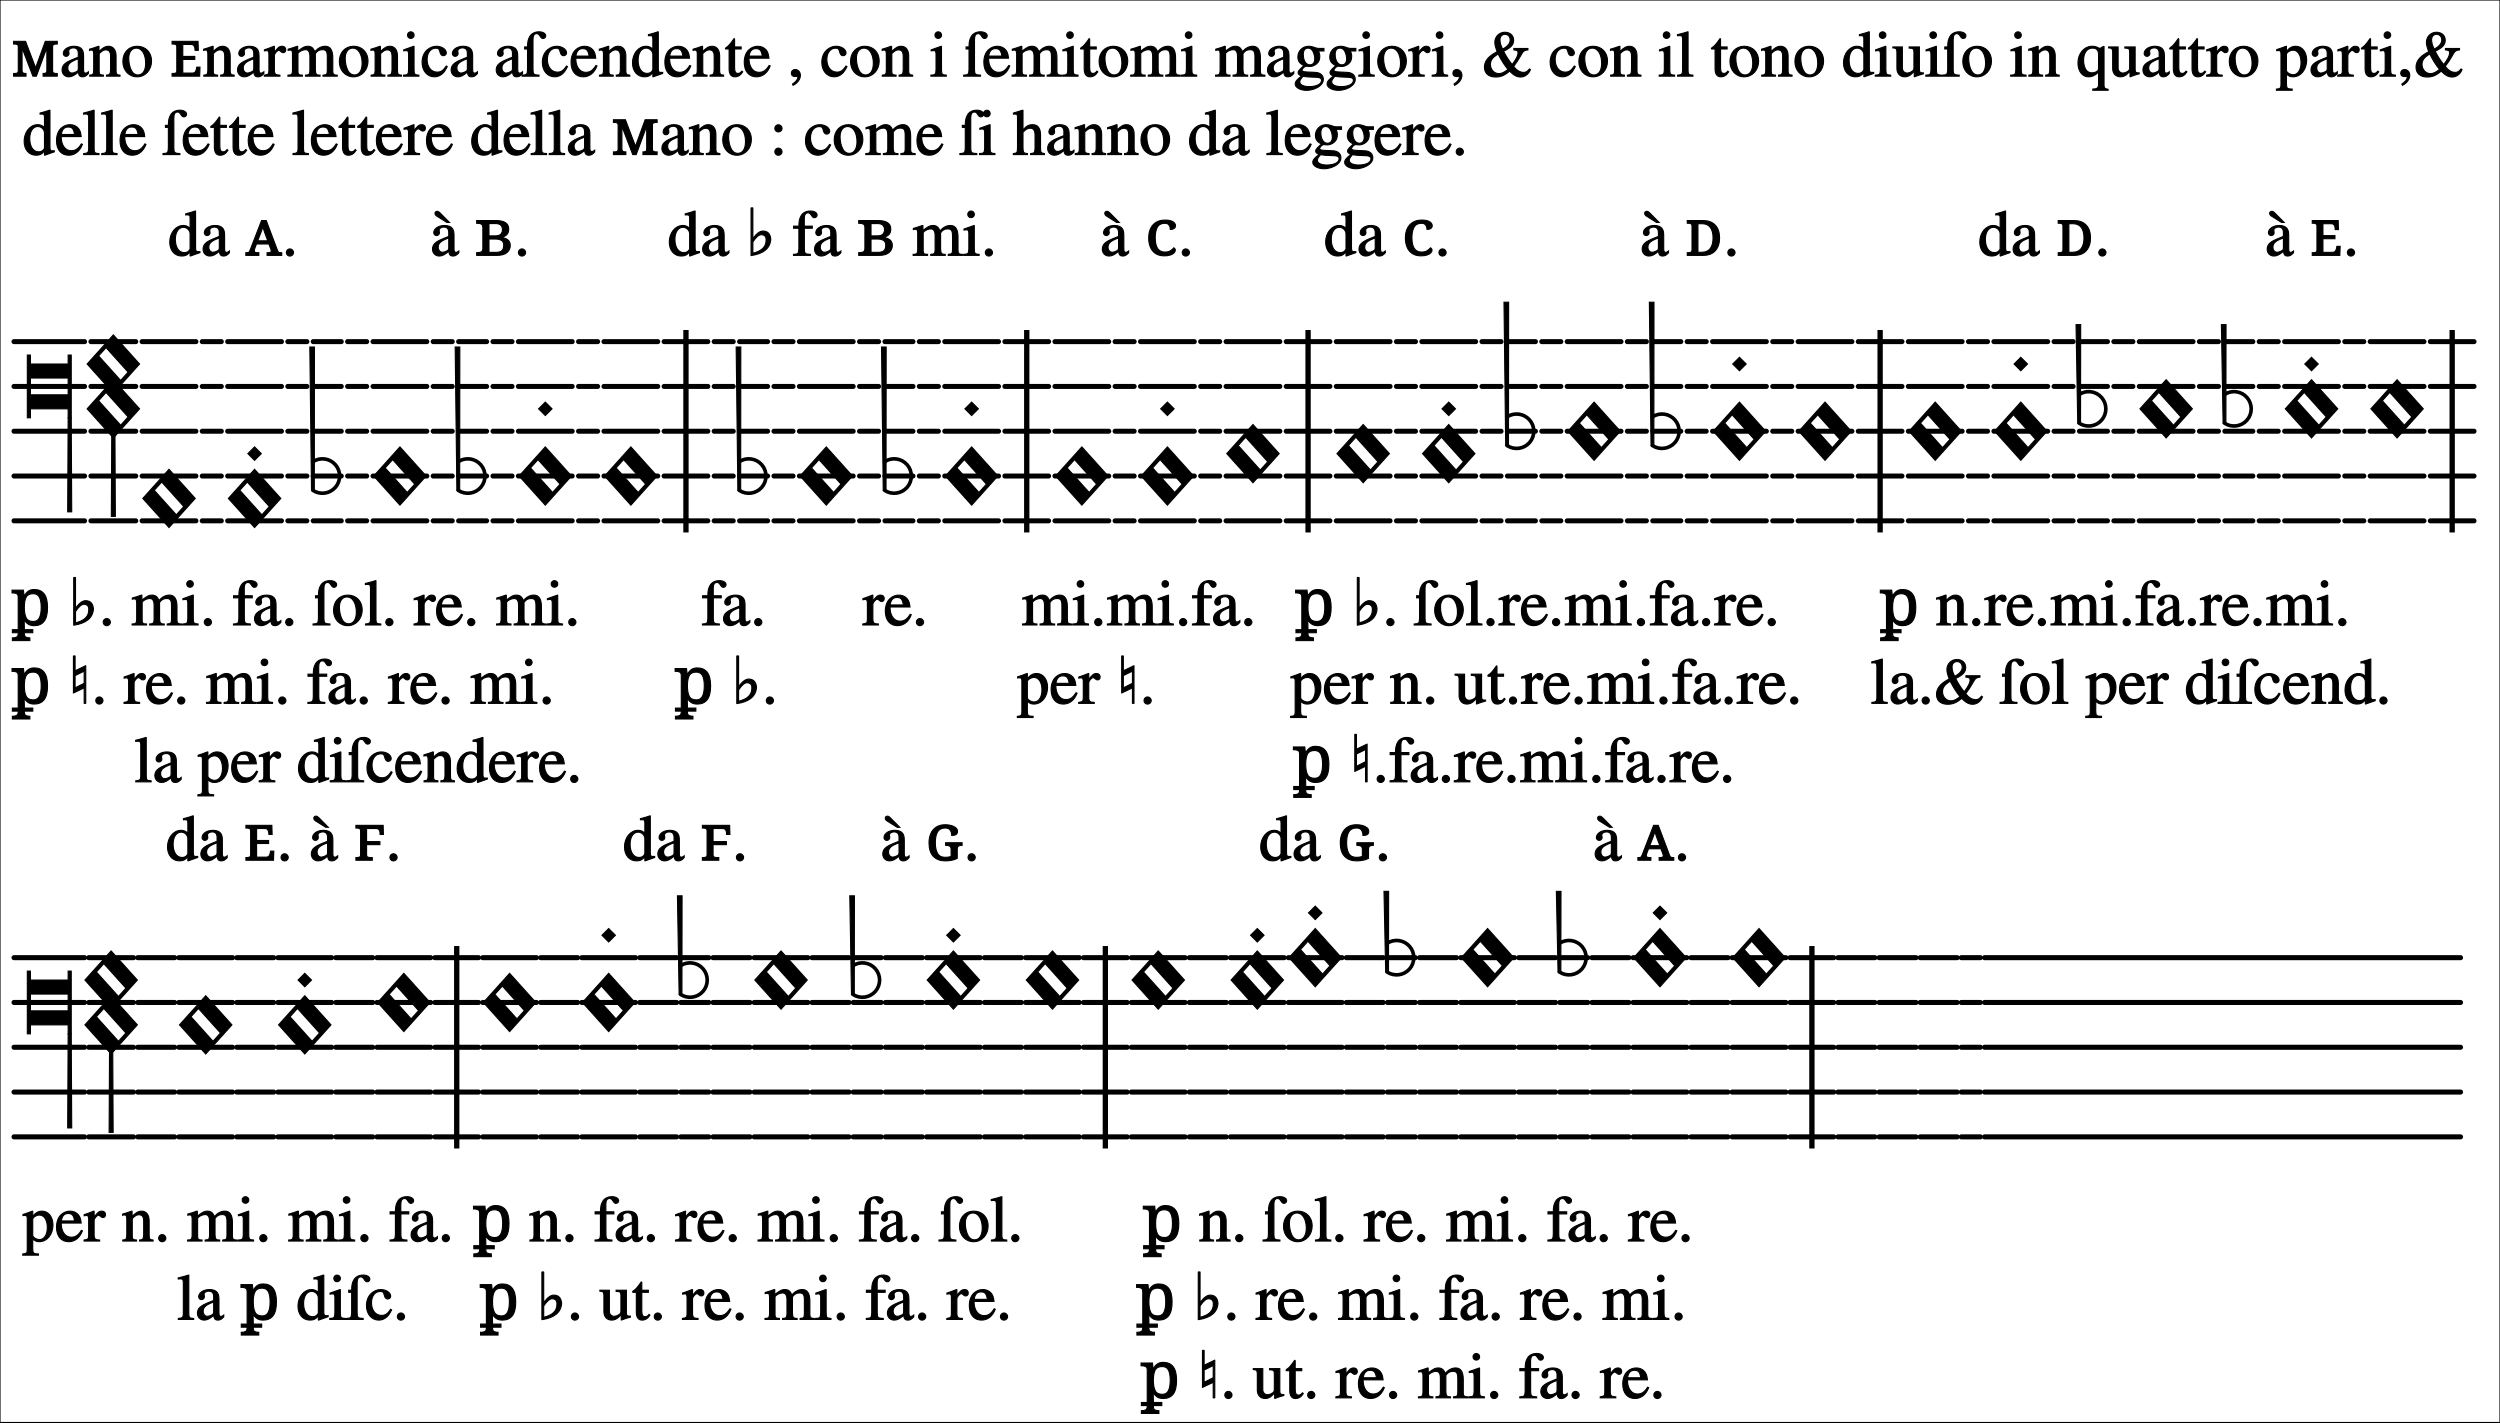
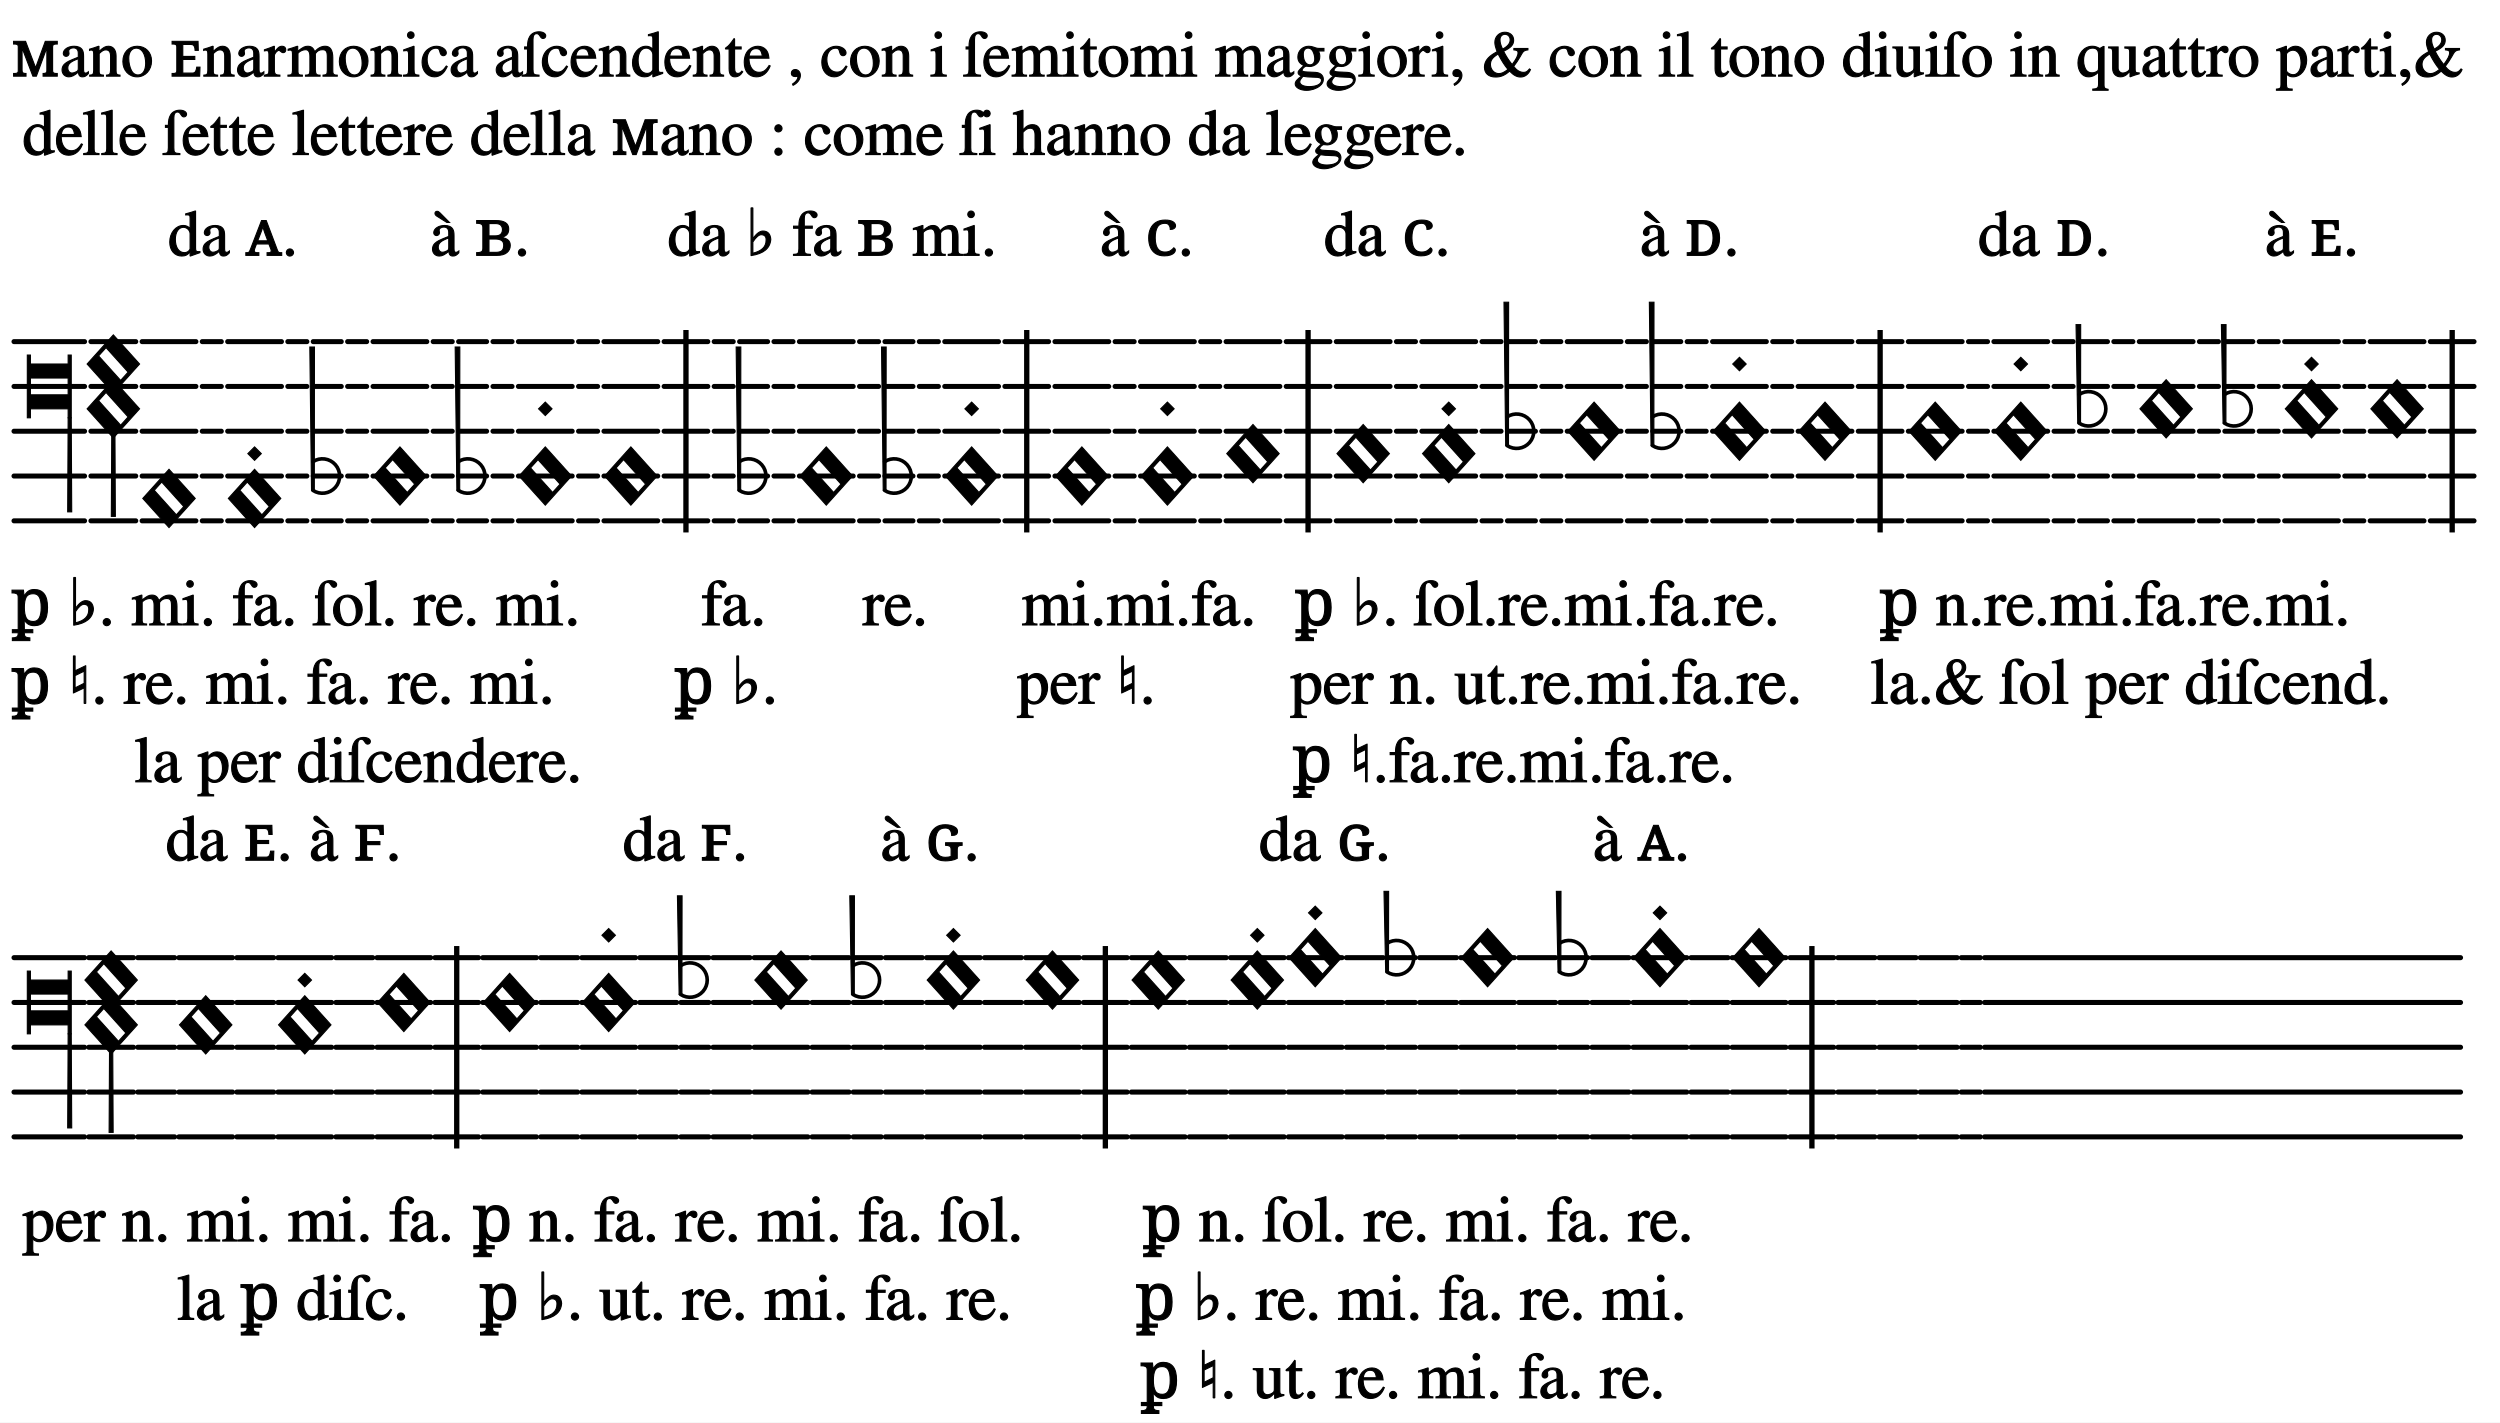
<svg xmlns="http://www.w3.org/2000/svg" xmlns:xlink="http://www.w3.org/1999/xlink" stroke="black" width="1116.0" viewBox="0 0 2232.0 1270.0" id="b1-c5-m7-b" version="1.1">
-   <rect width="100%" height="100%" fill="white" />
+   <rect width="100%" height="100%" fill="white" stroke-width="0" />
  <defs>
    <g id="blank-430">
      <line x1="2.5" y1="35.0" x2="427.5" y2="35.0" stroke-width="4.5" stroke-linecap="round" />
      <line x1="2.5" y1="75.0" x2="427.5" y2="75.0" stroke-width="4.5" stroke-linecap="round" />
      <line x1="2.5" y1="115.0" x2="427.5" y2="115.0" stroke-width="4.5" stroke-linecap="round" />
      <line x1="2.5" y1="155.0" x2="427.5" y2="155.0" stroke-width="4.5" stroke-linecap="round" />
      <line x1="2.5" y1="195.0" x2="427.5" y2="195.0" stroke-width="4.5" stroke-linecap="round" />
    </g>
    <g id="semibrevis-9">
      <line x1="2.5" y1="35.0" x2="50.5" y2="35.0" stroke-width="4.5" stroke-linecap="round" />
      <line x1="2.5" y1="75.0" x2="50.5" y2="75.0" stroke-width="4.5" stroke-linecap="round" />
      <line x1="2.5" y1="115.0" x2="50.5" y2="115.0" stroke-width="4.5" stroke-linecap="round" />
      <line x1="2.5" y1="155.0" x2="50.5" y2="155.0" stroke-width="4.5" stroke-linecap="round" />
      <line x1="2.5" y1="195.0" x2="50.5" y2="195.0" stroke-width="4.5" stroke-linecap="round" />
      <path fill-rule="evenodd" fill="black" d="M26.5 61.0 L3.1 35.0 L26.5 9.0 L49.9 35.0 zM33.022 49.665 L13.302 27.753 L19.978 20.335 L39.698 42.247 z" />
    </g>
    <g id="flat-9">
      <line x1="2.5" y1="35.0" x2="27.5" y2="35.0" stroke-width="4.5" stroke-linecap="round" />
      <line x1="2.5" y1="75.0" x2="27.5" y2="75.0" stroke-width="4.5" stroke-linecap="round" />
      <line x1="2.5" y1="115.0" x2="27.5" y2="115.0" stroke-width="4.5" stroke-linecap="round" />
      <line x1="2.5" y1="155.0" x2="27.5" y2="155.0" stroke-width="4.5" stroke-linecap="round" />
      <line x1="2.5" y1="195.0" x2="27.5" y2="195.0" stroke-width="4.5" stroke-linecap="round" />
      <path stroke="black" fill="none" stroke-width="3.25" stroke-linecap="round" d="M2.2 47.8 A15.36 15.36 0 1 0 2.2 22.2 " />
      <path fill="black" d="M0.95 47.8 L3.45 47.8 L3.575 -24.2 L-0.55 -24.2 z" />
    </g>
    <g id="semibrevis-dot-9">
      <line x1="2.5" y1="35.0" x2="50.5" y2="35.0" stroke-width="4.5" stroke-linecap="round" />
      <line x1="2.5" y1="75.0" x2="50.5" y2="75.0" stroke-width="4.5" stroke-linecap="round" />
      <line x1="2.5" y1="115.0" x2="50.5" y2="115.0" stroke-width="4.5" stroke-linecap="round" />
      <line x1="2.5" y1="155.0" x2="50.5" y2="155.0" stroke-width="4.5" stroke-linecap="round" />
      <line x1="2.5" y1="195.0" x2="50.5" y2="195.0" stroke-width="4.5" stroke-linecap="round" />
      <path fill-rule="evenodd" fill="black" d="M26.5 61.0 L3.1 35.0 L26.5 9.0 L49.9 35.0 zM33.022 49.665 L13.302 27.753 L19.978 20.335 L39.698 42.247 z" />
      <path fill="black" d="M26.5 1.0 L20.5 -5.0 L26.5 -11.0 L32.5 -5.0 z" />
    </g>
    <g id="semibrevis-dot-8">
      <line x1="2.5" y1="35.0" x2="50.5" y2="35.0" stroke-width="4.5" stroke-linecap="round" />
      <line x1="2.5" y1="75.0" x2="50.5" y2="75.0" stroke-width="4.5" stroke-linecap="round" />
      <line x1="2.5" y1="115.0" x2="50.5" y2="115.0" stroke-width="4.5" stroke-linecap="round" />
      <line x1="2.5" y1="155.0" x2="50.5" y2="155.0" stroke-width="4.5" stroke-linecap="round" />
      <line x1="2.5" y1="195.0" x2="50.5" y2="195.0" stroke-width="4.5" stroke-linecap="round" />
      <path fill-rule="evenodd" fill="black" d="M26.5 81.0 L3.1 55.0 L26.5 29.0 L49.9 55.0 zM33.022 69.665 L13.302 47.753 L19.978 40.335 L39.698 62.247 z" />
      <path fill="black" d="M26.5 21.0 L20.5 15.0 L26.5 9.0 L32.5 15.0 z" />
    </g>
    <g id="semibrevis-8">
      <line x1="2.5" y1="35.0" x2="50.5" y2="35.0" stroke-width="4.5" stroke-linecap="round" />
      <line x1="2.5" y1="75.0" x2="50.5" y2="75.0" stroke-width="4.5" stroke-linecap="round" />
      <line x1="2.5" y1="115.0" x2="50.5" y2="115.0" stroke-width="4.5" stroke-linecap="round" />
      <line x1="2.5" y1="155.0" x2="50.5" y2="155.0" stroke-width="4.5" stroke-linecap="round" />
      <line x1="2.5" y1="195.0" x2="50.5" y2="195.0" stroke-width="4.5" stroke-linecap="round" />
      <path fill-rule="evenodd" fill="black" d="M26.5 81.0 L3.1 55.0 L26.5 29.0 L49.9 55.0 zM33.022 69.665 L13.302 47.753 L19.978 40.335 L39.698 62.247 z" />
    </g>
    <g id="flat-8">
      <line x1="2.5" y1="35.0" x2="27.5" y2="35.0" stroke-width="4.5" stroke-linecap="round" />
      <line x1="2.5" y1="75.0" x2="27.5" y2="75.0" stroke-width="4.5" stroke-linecap="round" />
      <line x1="2.5" y1="115.0" x2="27.5" y2="115.0" stroke-width="4.5" stroke-linecap="round" />
      <line x1="2.5" y1="155.0" x2="27.5" y2="155.0" stroke-width="4.5" stroke-linecap="round" />
      <line x1="2.5" y1="195.0" x2="27.5" y2="195.0" stroke-width="4.5" stroke-linecap="round" />
      <path stroke="black" fill="none" stroke-width="3.25" stroke-linecap="round" d="M2.2 67.8 A15.36 15.36 0 1 0 2.2 42.2 " />
      <path fill="black" d="M0.95 67.8 L3.45 67.8 L3.575 -20.2 L-0.55 -20.2 z" />
    </g>
    <g id="semibrevis-dot-7">
      <line x1="2.5" y1="35.0" x2="50.5" y2="35.0" stroke-width="4.5" stroke-linecap="round" />
      <line x1="2.5" y1="75.0" x2="50.5" y2="75.0" stroke-width="4.5" stroke-linecap="round" />
      <line x1="2.5" y1="115.0" x2="50.5" y2="115.0" stroke-width="4.5" stroke-linecap="round" />
      <line x1="2.5" y1="155.0" x2="50.5" y2="155.0" stroke-width="4.5" stroke-linecap="round" />
      <line x1="2.5" y1="195.0" x2="50.5" y2="195.0" stroke-width="4.5" stroke-linecap="round" />
      <path fill-rule="evenodd" fill="black" d="M26.5 101.0 L3.1 75.0 L26.5 49.0 L49.9 75.0 zM33.022 89.665 L13.302 67.753 L19.978 60.335 L39.698 82.247 z" />
      <path fill="black" d="M26.5 21.0 L20.5 15.0 L26.5 9.0 L32.5 15.0 z" />
    </g>
    <g id="semibrevis-7">
      <line x1="2.5" y1="35.0" x2="50.5" y2="35.0" stroke-width="4.5" stroke-linecap="round" />
      <line x1="2.5" y1="75.0" x2="50.5" y2="75.0" stroke-width="4.5" stroke-linecap="round" />
      <line x1="2.5" y1="115.0" x2="50.5" y2="115.0" stroke-width="4.5" stroke-linecap="round" />
      <line x1="2.5" y1="155.0" x2="50.5" y2="155.0" stroke-width="4.5" stroke-linecap="round" />
      <line x1="2.5" y1="195.0" x2="50.5" y2="195.0" stroke-width="4.5" stroke-linecap="round" />
      <path fill-rule="evenodd" fill="black" d="M26.5 101.0 L3.1 75.0 L26.5 49.0 L49.9 75.0 zM33.022 89.665 L13.302 67.753 L19.978 60.335 L39.698 82.247 z" />
    </g>
    <g id="blank-38">
      <line x1="2.5" y1="35.0" x2="35.5" y2="35.0" stroke-width="4.5" stroke-linecap="round" />
      <line x1="2.5" y1="75.0" x2="35.5" y2="75.0" stroke-width="4.5" stroke-linecap="round" />
      <line x1="2.5" y1="115.0" x2="35.5" y2="115.0" stroke-width="4.5" stroke-linecap="round" />
      <line x1="2.5" y1="155.0" x2="35.5" y2="155.0" stroke-width="4.5" stroke-linecap="round" />
      <line x1="2.5" y1="195.0" x2="35.5" y2="195.0" stroke-width="4.5" stroke-linecap="round" />
    </g>
    <g id="semibrevis-dot-6">
      <line x1="2.5" y1="35.0" x2="50.5" y2="35.0" stroke-width="4.5" stroke-linecap="round" />
      <line x1="2.5" y1="75.0" x2="50.5" y2="75.0" stroke-width="4.5" stroke-linecap="round" />
      <line x1="2.5" y1="115.0" x2="50.5" y2="115.0" stroke-width="4.5" stroke-linecap="round" />
      <line x1="2.5" y1="155.0" x2="50.5" y2="155.0" stroke-width="4.5" stroke-linecap="round" />
      <line x1="2.5" y1="195.0" x2="50.5" y2="195.0" stroke-width="4.5" stroke-linecap="round" />
      <path fill-rule="evenodd" fill="black" d="M26.5 121.0 L3.1 95.0 L26.5 69.0 L49.9 95.0 zM33.022 109.665 L13.302 87.753 L19.978 80.335 L39.698 102.247 z" />
      <path fill="black" d="M26.5 61.0 L20.5 55.0 L26.5 49.0 L32.5 55.0 z" />
    </g>
    <g id="semibrevis-6">
      <line x1="2.5" y1="35.0" x2="50.5" y2="35.0" stroke-width="4.5" stroke-linecap="round" />
      <line x1="2.5" y1="75.0" x2="50.5" y2="75.0" stroke-width="4.5" stroke-linecap="round" />
      <line x1="2.5" y1="115.0" x2="50.5" y2="115.0" stroke-width="4.5" stroke-linecap="round" />
      <line x1="2.5" y1="155.0" x2="50.5" y2="155.0" stroke-width="4.5" stroke-linecap="round" />
      <line x1="2.5" y1="195.0" x2="50.5" y2="195.0" stroke-width="4.5" stroke-linecap="round" />
      <path fill-rule="evenodd" fill="black" d="M26.5 121.0 L3.1 95.0 L26.5 69.0 L49.9 95.0 zM33.022 109.665 L13.302 87.753 L19.978 80.335 L39.698 102.247 z" />
    </g>
    <g id="flat-6">
      <line x1="2.5" y1="35.0" x2="27.5" y2="35.0" stroke-width="4.5" stroke-linecap="round" />
      <line x1="2.5" y1="75.0" x2="27.5" y2="75.0" stroke-width="4.5" stroke-linecap="round" />
      <line x1="2.5" y1="115.0" x2="27.5" y2="115.0" stroke-width="4.5" stroke-linecap="round" />
      <line x1="2.5" y1="155.0" x2="27.5" y2="155.0" stroke-width="4.5" stroke-linecap="round" />
      <line x1="2.5" y1="195.0" x2="27.5" y2="195.0" stroke-width="4.5" stroke-linecap="round" />
      <path stroke="black" fill="none" stroke-width="3.25" stroke-linecap="round" d="M2.2 107.8 A15.36 15.36 0 1 0 2.2 82.2 " />
      <path fill="black" d="M0.95 107.8 L3.45 107.8 L3.575 19.8 L-0.55 19.8 z" />
    </g>
    <g id="semibrevis-dot-5">
      <line x1="2.5" y1="35.0" x2="50.5" y2="35.0" stroke-width="4.5" stroke-linecap="round" />
      <line x1="2.5" y1="75.0" x2="50.5" y2="75.0" stroke-width="4.5" stroke-linecap="round" />
      <line x1="2.5" y1="115.0" x2="50.5" y2="115.0" stroke-width="4.5" stroke-linecap="round" />
      <line x1="2.5" y1="155.0" x2="50.5" y2="155.0" stroke-width="4.5" stroke-linecap="round" />
      <line x1="2.5" y1="195.0" x2="50.5" y2="195.0" stroke-width="4.5" stroke-linecap="round" />
      <path fill-rule="evenodd" fill="black" d="M26.5 141.0 L3.1 115.0 L26.5 89.0 L49.9 115.0 zM33.022 129.665 L13.302 107.753 L19.978 100.335 L39.698 122.247 z" />
      <path fill="black" d="M26.5 61.0 L20.5 55.0 L26.5 49.0 L32.5 55.0 z" />
    </g>
    <g id="semibrevis-5">
      <line x1="2.5" y1="35.0" x2="50.5" y2="35.0" stroke-width="4.5" stroke-linecap="round" />
      <line x1="2.5" y1="75.0" x2="50.5" y2="75.0" stroke-width="4.5" stroke-linecap="round" />
      <line x1="2.5" y1="115.0" x2="50.5" y2="115.0" stroke-width="4.5" stroke-linecap="round" />
      <line x1="2.5" y1="155.0" x2="50.5" y2="155.0" stroke-width="4.5" stroke-linecap="round" />
      <line x1="2.5" y1="195.0" x2="50.5" y2="195.0" stroke-width="4.5" stroke-linecap="round" />
      <path fill-rule="evenodd" fill="black" d="M26.5 141.0 L3.1 115.0 L26.5 89.0 L49.9 115.0 zM33.022 129.665 L13.302 107.753 L19.978 100.335 L39.698 122.247 z" />
    </g>
    <g id="flat-5">
      <line x1="2.5" y1="35.0" x2="27.5" y2="35.0" stroke-width="4.5" stroke-linecap="round" />
      <line x1="2.5" y1="75.0" x2="27.5" y2="75.0" stroke-width="4.5" stroke-linecap="round" />
      <line x1="2.5" y1="115.0" x2="27.5" y2="115.0" stroke-width="4.5" stroke-linecap="round" />
      <line x1="2.5" y1="155.0" x2="27.5" y2="155.0" stroke-width="4.5" stroke-linecap="round" />
      <line x1="2.5" y1="195.0" x2="27.5" y2="195.0" stroke-width="4.5" stroke-linecap="round" />
      <path stroke="black" fill="none" stroke-width="3.25" stroke-linecap="round" d="M2.2 127.8 A15.36 15.36 0 1 0 2.2 102.2 " />
      <path fill="black" d="M0.95 127.8 L3.45 127.8 L3.575 -0.2 L-0.55 -0.2 z" />
    </g>
    <g id="semibrevis-dot-4">
      <line x1="2.5" y1="35.0" x2="50.5" y2="35.0" stroke-width="4.5" stroke-linecap="round" />
      <line x1="2.5" y1="75.0" x2="50.5" y2="75.0" stroke-width="4.5" stroke-linecap="round" />
      <line x1="2.5" y1="115.0" x2="50.5" y2="115.0" stroke-width="4.5" stroke-linecap="round" />
      <line x1="2.5" y1="155.0" x2="50.5" y2="155.0" stroke-width="4.5" stroke-linecap="round" />
      <line x1="2.5" y1="195.0" x2="50.5" y2="195.0" stroke-width="4.5" stroke-linecap="round" />
      <path fill-rule="evenodd" fill="black" d="M26.5 161.0 L3.1 135.0 L26.5 109.0 L49.9 135.0 zM33.022 149.665 L13.302 127.753 L19.978 120.335 L39.698 142.247 z" />
      <path fill="black" d="M26.5 101.0 L20.5 95.0 L26.5 89.0 L32.5 95.0 z" />
    </g>
    <g id="semibrevis-4">
      <line x1="2.5" y1="35.0" x2="50.5" y2="35.0" stroke-width="4.5" stroke-linecap="round" />
      <line x1="2.5" y1="75.0" x2="50.5" y2="75.0" stroke-width="4.5" stroke-linecap="round" />
      <line x1="2.5" y1="115.0" x2="50.5" y2="115.0" stroke-width="4.5" stroke-linecap="round" />
      <line x1="2.5" y1="155.0" x2="50.5" y2="155.0" stroke-width="4.5" stroke-linecap="round" />
      <line x1="2.5" y1="195.0" x2="50.5" y2="195.0" stroke-width="4.5" stroke-linecap="round" />
      <path fill-rule="evenodd" fill="black" d="M26.5 161.0 L3.1 135.0 L26.5 109.0 L49.9 135.0 zM33.022 149.665 L13.302 127.753 L19.978 120.335 L39.698 142.247 z" />
    </g>
    <g id="simple-barline">
      <line x1="2.5" y1="35.0" x2="41.5" y2="35.0" stroke-width="4.5" stroke-linecap="round" />
      <line x1="2.5" y1="75.0" x2="41.5" y2="75.0" stroke-width="4.5" stroke-linecap="round" />
      <line x1="2.5" y1="115.0" x2="41.5" y2="115.0" stroke-width="4.5" stroke-linecap="round" />
      <line x1="2.5" y1="155.0" x2="41.5" y2="155.0" stroke-width="4.5" stroke-linecap="round" />
      <line x1="2.5" y1="195.0" x2="41.5" y2="195.0" stroke-width="4.5" stroke-linecap="round" />
      <line x1="22.0" y1="203.0" x2="22.0" y2="27.0" stroke-width="4.75" stroke-linecap="square" />
    </g>
    <g id="semibrevis-dot-3">
      <line x1="2.5" y1="35.0" x2="50.5" y2="35.0" stroke-width="4.5" stroke-linecap="round" />
      <line x1="2.5" y1="75.0" x2="50.5" y2="75.0" stroke-width="4.5" stroke-linecap="round" />
      <line x1="2.5" y1="115.0" x2="50.5" y2="115.0" stroke-width="4.5" stroke-linecap="round" />
      <line x1="2.5" y1="155.0" x2="50.5" y2="155.0" stroke-width="4.5" stroke-linecap="round" />
      <line x1="2.5" y1="195.0" x2="50.5" y2="195.0" stroke-width="4.5" stroke-linecap="round" />
      <path fill-rule="evenodd" fill="black" d="M26.5 181.0 L3.1 155.0 L26.5 129.0 L49.9 155.0 zM33.022 169.665 L13.302 147.753 L19.978 140.335 L39.698 162.247 z" />
      <path fill="black" d="M26.5 101.0 L20.5 95.0 L26.5 89.0 L32.5 95.0 z" />
    </g>
    <g id="semibrevis-3">
      <line x1="2.5" y1="35.0" x2="50.5" y2="35.0" stroke-width="4.5" stroke-linecap="round" />
      <line x1="2.5" y1="75.0" x2="50.5" y2="75.0" stroke-width="4.5" stroke-linecap="round" />
      <line x1="2.5" y1="115.0" x2="50.5" y2="115.0" stroke-width="4.5" stroke-linecap="round" />
      <line x1="2.5" y1="155.0" x2="50.5" y2="155.0" stroke-width="4.5" stroke-linecap="round" />
      <line x1="2.5" y1="195.0" x2="50.5" y2="195.0" stroke-width="4.5" stroke-linecap="round" />
      <path fill-rule="evenodd" fill="black" d="M26.5 181.0 L3.1 155.0 L26.5 129.0 L49.9 155.0 zM33.022 169.665 L13.302 147.753 L19.978 140.335 L39.698 162.247 z" />
    </g>
    <g id="flat-3">
      <line x1="2.5" y1="35.0" x2="27.5" y2="35.0" stroke-width="4.5" stroke-linecap="round" />
      <line x1="2.5" y1="75.0" x2="27.5" y2="75.0" stroke-width="4.5" stroke-linecap="round" />
      <line x1="2.5" y1="115.0" x2="27.5" y2="115.0" stroke-width="4.5" stroke-linecap="round" />
      <line x1="2.5" y1="155.0" x2="27.5" y2="155.0" stroke-width="4.5" stroke-linecap="round" />
      <line x1="2.5" y1="195.0" x2="27.5" y2="195.0" stroke-width="4.5" stroke-linecap="round" />
      <path stroke="black" fill="none" stroke-width="3.25" stroke-linecap="round" d="M2.2 167.8 A15.36 15.36 0 1 0 2.2 142.2 " />
      <path fill="black" d="M0.95 167.8 L3.45 167.8 L3.575 39.8 L-0.55 39.8 z" />
    </g>
    <g id="semibrevis-dot-2">
      <line x1="2.5" y1="35.0" x2="50.5" y2="35.0" stroke-width="4.5" stroke-linecap="round" />
      <line x1="2.5" y1="75.0" x2="50.5" y2="75.0" stroke-width="4.5" stroke-linecap="round" />
      <line x1="2.5" y1="115.0" x2="50.5" y2="115.0" stroke-width="4.5" stroke-linecap="round" />
      <line x1="2.5" y1="155.0" x2="50.5" y2="155.0" stroke-width="4.5" stroke-linecap="round" />
      <line x1="2.5" y1="195.0" x2="50.5" y2="195.0" stroke-width="4.5" stroke-linecap="round" />
      <path fill-rule="evenodd" fill="black" d="M26.5 201.0 L3.1 175.0 L26.5 149.0 L49.9 175.0 zM33.022 189.665 L13.302 167.753 L19.978 160.335 L39.698 182.247 z" />
      <path fill="black" d="M26.5 141.0 L20.5 135.0 L26.5 129.0 L32.5 135.0 z" />
    </g>
    <g id="blank-22">
      <line x1="2.5" y1="35.0" x2="19.5" y2="35.0" stroke-width="4.5" stroke-linecap="round" />
      <line x1="2.5" y1="75.0" x2="19.5" y2="75.0" stroke-width="4.5" stroke-linecap="round" />
      <line x1="2.5" y1="115.0" x2="19.5" y2="115.0" stroke-width="4.5" stroke-linecap="round" />
      <line x1="2.5" y1="155.0" x2="19.5" y2="155.0" stroke-width="4.5" stroke-linecap="round" />
      <line x1="2.5" y1="195.0" x2="19.5" y2="195.0" stroke-width="4.5" stroke-linecap="round" />
    </g>
    <g id="semibrevis-2">
      <line x1="2.5" y1="35.0" x2="50.5" y2="35.0" stroke-width="4.5" stroke-linecap="round" />
      <line x1="2.5" y1="75.0" x2="50.5" y2="75.0" stroke-width="4.5" stroke-linecap="round" />
      <line x1="2.5" y1="115.0" x2="50.5" y2="115.0" stroke-width="4.5" stroke-linecap="round" />
      <line x1="2.5" y1="155.0" x2="50.5" y2="155.0" stroke-width="4.5" stroke-linecap="round" />
      <line x1="2.5" y1="195.0" x2="50.5" y2="195.0" stroke-width="4.5" stroke-linecap="round" />
      <path fill-rule="evenodd" fill="black" d="M26.5 201.0 L3.1 175.0 L26.5 149.0 L49.9 175.0 zM33.022 189.665 L13.302 167.753 L19.978 160.335 L39.698 182.247 z" />
    </g>
    <g id="f-clef-part-7">
      <line x1="2.5" y1="35.0" x2="42.5" y2="35.0" stroke-width="4.5" stroke-linecap="round" />
      <line x1="2.5" y1="75.0" x2="42.5" y2="75.0" stroke-width="4.5" stroke-linecap="round" />
      <line x1="2.5" y1="115.0" x2="42.5" y2="115.0" stroke-width="4.5" stroke-linecap="round" />
      <line x1="2.5" y1="155.0" x2="42.5" y2="155.0" stroke-width="4.5" stroke-linecap="round" />
      <line x1="2.5" y1="195.0" x2="42.5" y2="195.0" stroke-width="4.5" stroke-linecap="round" />
      <path fill="black" d="M21.125 107.0 L23.875 107.0 L24.288 191.0 L20.712 191.0 z" />
      <path fill-rule="evenodd" fill="black" d="M22.5 121.0 L-0.9 95.0 L22.5 69.0 L45.9 95.0 zM29.022 109.665 L9.302 87.753 L15.978 80.335 L35.698 102.247 z" />
      <path fill-rule="evenodd" fill="black" d="M22.5 81.0 L-0.9 55.0 L22.5 29.0 L45.9 55.0 zM29.022 69.665 L9.302 47.753 L15.978 40.335 L35.698 62.247 z" />
    </g>
    <g id="maxima-7">
      <line x1="2.5" y1="35.0" x2="65.5" y2="35.0" stroke-width="4.5" stroke-linecap="round" />
      <line x1="2.5" y1="75.0" x2="65.5" y2="75.0" stroke-width="4.5" stroke-linecap="round" />
      <line x1="2.5" y1="115.0" x2="65.5" y2="115.0" stroke-width="4.5" stroke-linecap="round" />
      <line x1="2.5" y1="155.0" x2="65.5" y2="155.0" stroke-width="4.5" stroke-linecap="round" />
      <line x1="2.5" y1="195.0" x2="65.5" y2="195.0" stroke-width="4.5" stroke-linecap="round" />
      <path fill-rule="evenodd" fill="black" d="M14.4 103.0 L14.4 47.0 L17.15 47.0 L17.15 95.0 L50.85 95.0 L50.85 47.0 L53.6 47.0 L53.6 103.0 L50.85 103.0 L50.85 55.0 L17.15 55.0 L17.15 103.0 zM17.15 67.5 L17.15 82.5 L50.85 82.5 L50.85 67.5 z" />
      <path fill="black" d="M50.85 103.0 L53.6 103.0 L54.012 187.0 L50.438 187.0 z" />
    </g>
  </defs>
-   <text x="1018" y="1248" font-size="58" text-anchor="left" alignment-baseline="hanging" textLength="504" font-weight="normal" font-family="Times, serif" font-style="normal" stroke="black" fill="black">ꝑ ♮. ut. re. mi. fa. re.</text>
-   <text x="1014" y="1178" font-size="58" text-anchor="left" alignment-baseline="hanging" textLength="516" font-weight="normal" font-family="Times, serif" font-style="normal" stroke="black" fill="black">ꝑ ♭. re. mi. fa. re. mi.</text>
-   <text x="428" y="1178" font-size="58" text-anchor="left" alignment-baseline="hanging" textLength="488" font-weight="normal" font-family="Times, serif" font-style="normal" stroke="black" fill="black">ꝑ ♭. ut. re. mi. fa. re.</text>
-   <text x="158" y="1178" font-size="58" text-anchor="left" alignment-baseline="hanging" textLength="218" font-weight="normal" font-family="Times, serif" font-style="normal" stroke="black" fill="black">la ꝑ diſc.</text>
-   <text x="1020" y="1108" font-size="58" text-anchor="left" alignment-baseline="hanging" textLength="508" font-weight="normal" font-family="Times, serif" font-style="normal" stroke="black" fill="black">ꝑ n. ſol. re. mi. fa. re.</text>
-   <text x="422" y="1108" font-size="58" text-anchor="left" alignment-baseline="hanging" textLength="502" font-weight="normal" font-family="Times, serif" font-style="normal" stroke="black" fill="black">ꝑ n. fa. re. mi. fa. ſol.</text>
-   <text x="20" y="1108" font-size="58" text-anchor="left" alignment-baseline="hanging" textLength="396" font-weight="normal" font-family="Times, serif" font-style="normal" stroke="black" fill="black">per n. mi. mi. fa.</text>
+   <text x="1018" y="1248" font-size="58" text-anchor="left" alignment-baseline="baseline" textLength="504" font-weight="normal" font-family="Times, serif" font-style="normal" stroke="black" fill="black">ꝑ ♮. ut. re. mi. fa. re.</text>
+   <text x="1014" y="1178" font-size="58" text-anchor="left" alignment-baseline="baseline" textLength="516" font-weight="normal" font-family="Times, serif" font-style="normal" stroke="black" fill="black">ꝑ ♭. re. mi. fa. re. mi.</text>
+   <text x="428" y="1178" font-size="58" text-anchor="left" alignment-baseline="baseline" textLength="488" font-weight="normal" font-family="Times, serif" font-style="normal" stroke="black" fill="black">ꝑ ♭. ut. re. mi. fa. re.</text>
+   <text x="158" y="1178" font-size="58" text-anchor="left" alignment-baseline="baseline" textLength="218" font-weight="normal" font-family="Times, serif" font-style="normal" stroke="black" fill="black">la ꝑ diſc.</text>
+   <text x="1020" y="1108" font-size="58" text-anchor="left" alignment-baseline="baseline" textLength="508" font-weight="normal" font-family="Times, serif" font-style="normal" stroke="black" fill="black">ꝑ n. ſol. re. mi. fa. re.</text>
+   <text x="422" y="1108" font-size="58" text-anchor="left" alignment-baseline="baseline" textLength="502" font-weight="normal" font-family="Times, serif" font-style="normal" stroke="black" fill="black">ꝑ n. fa. re. mi. fa. ſol.</text>
+   <text x="20" y="1108" font-size="58" text-anchor="left" alignment-baseline="baseline" textLength="396" font-weight="normal" font-family="Times, serif" font-style="normal" stroke="black" fill="black">per n. mi. mi. fa.</text>
  <use xlink:href="#blank-430" x="1769.28" y="820" />
  <use xlink:href="#blank-22" x="1748.559" y="820" />
  <use xlink:href="#blank-38" x="1711.838" y="820" />
  <use xlink:href="#blank-38" x="1675.117" y="820" />
  <use xlink:href="#blank-38" x="1638.396" y="820" />
  <use xlink:href="#simple-barline" x="1595.675" y="820" />
  <use xlink:href="#semibrevis-9" x="1543.954" y="820" />
  <use xlink:href="#blank-38" x="1507.233" y="820" />
  <use xlink:href="#semibrevis-dot-9" x="1455.512" y="820" />
  <use xlink:href="#blank-38" x="1418.791" y="820" />
  <use xlink:href="#flat-9" x="1390.07" y="820" />
  <use xlink:href="#blank-38" x="1353.349" y="820" />
  <use xlink:href="#semibrevis-9" x="1301.628" y="820" />
  <use xlink:href="#blank-38" x="1264.907" y="820" />
  <use xlink:href="#flat-9" x="1236.186" y="820" />
  <use xlink:href="#blank-38" x="1199.466" y="820" />
  <use xlink:href="#semibrevis-dot-9" x="1147.745" y="820" />
  <use xlink:href="#semibrevis-dot-8" x="1096.024" y="820" />
  <use xlink:href="#blank-38" x="1059.303" y="820" />
  <use xlink:href="#semibrevis-8" x="1007.582" y="820" />
  <use xlink:href="#simple-barline" x="964.861" y="820" />
  <use xlink:href="#semibrevis-8" x="913.14" y="820" />
  <use xlink:href="#blank-38" x="876.419" y="820" />
  <use xlink:href="#semibrevis-dot-8" x="824.698" y="820" />
  <use xlink:href="#blank-38" x="787.977" y="820" />
  <use xlink:href="#flat-8" x="759.256" y="820" />
  <use xlink:href="#blank-38" x="722.535" y="820" />
  <use xlink:href="#semibrevis-8" x="670.814" y="820" />
  <use xlink:href="#blank-38" x="634.093" y="820" />
  <use xlink:href="#flat-8" x="605.372" y="820" />
  <use xlink:href="#blank-38" x="568.651" y="820" />
  <use xlink:href="#semibrevis-dot-7" x="516.93" y="820" />
  <use xlink:href="#blank-38" x="480.209" y="820" />
  <use xlink:href="#semibrevis-7" x="428.488" y="820" />
  <use xlink:href="#simple-barline" x="385.767" y="820" />
  <use xlink:href="#semibrevis-7" x="334.046" y="820" />
  <use xlink:href="#blank-38" x="297.326" y="820" />
  <use xlink:href="#semibrevis-dot-6" x="245.605" y="820" />
  <use xlink:href="#blank-38" x="208.884" y="820" />
  <use xlink:href="#semibrevis-6" x="157.163" y="820" />
  <use xlink:href="#blank-38" x="120.442" y="820" />
  <use xlink:href="#f-clef-part-7" x="76.721" y="820" />
  <use xlink:href="#maxima-7" x="10" y="820" />
-   <text x="1422" y="768" font-size="58" text-anchor="left" alignment-baseline="hanging" font-weight="normal" font-family="Times, serif" font-style="normal" stroke="black" fill="black">à ᴀ.</text>
-   <text x="1124" y="768" font-size="58" text-anchor="left" alignment-baseline="hanging" font-weight="normal" font-family="Times, serif" font-style="normal" stroke="black" fill="black">da ɢ.</text>
-   <text x="786" y="768" font-size="58" text-anchor="left" alignment-baseline="hanging" font-weight="normal" font-family="Times, serif" font-style="normal" stroke="black" fill="black">à ɢ.</text>
-   <text x="556" y="768" font-size="58" text-anchor="left" alignment-baseline="hanging" font-weight="normal" font-family="Times, serif" font-style="normal" stroke="black" fill="black">da ꜰ.</text>
-   <text x="148" y="768" font-size="58" text-anchor="left" alignment-baseline="hanging" font-weight="normal" font-family="Times, serif" font-style="normal" stroke="black" fill="black">da ᴇ. à ꜰ.</text>
-   <text x="1154" y="698" font-size="58" text-anchor="left" alignment-baseline="hanging" textLength="494" font-weight="normal" font-family="Times, serif" font-style="normal" stroke="black" fill="black">ꝑ ♮.fa.re.mi.fa.re.</text>
-   <text x="120" y="698" font-size="58" text-anchor="left" alignment-baseline="hanging" font-weight="normal" font-family="Times, serif" font-style="normal" stroke="black" fill="black">la per diſcendere.</text>
-   <text x="1670" y="628" font-size="58" text-anchor="left" alignment-baseline="hanging" textLength="490" font-weight="normal" font-family="Times, serif" font-style="normal" stroke="black" fill="black">la.&amp; ſol per diſcend.</text>
-   <text x="1152" y="628" font-size="58" text-anchor="left" alignment-baseline="hanging" textLength="488" font-weight="normal" font-family="Times, serif" font-style="normal" stroke="black" fill="black">per n. ut.re.mi.fa.re.</text>
-   <text x="908" y="628" font-size="58" text-anchor="left" alignment-baseline="hanging" font-weight="normal" font-family="Times, serif" font-style="normal" stroke="black" fill="black">per ♮.</text>
-   <text x="602" y="628" font-size="58" text-anchor="left" alignment-baseline="hanging" font-weight="normal" font-family="Times, serif" font-style="normal" stroke="black" fill="black">ꝑ ♭.</text>
-   <text x="10" y="628" font-size="58" text-anchor="left" alignment-baseline="hanging" textLength="538" font-weight="normal" font-family="Times, serif" font-style="normal" stroke="black" fill="black">ꝑ ♮. re. mi. fa. re. mi.</text>
-   <text x="1678" y="558" font-size="58" text-anchor="left" alignment-baseline="hanging" textLength="500" font-weight="normal" font-family="Times, serif" font-style="normal" stroke="black" fill="black">ꝑ n.re.mi.fa.re.mi.</text>
-   <text x="1156" y="558" font-size="58" text-anchor="left" alignment-baseline="hanging" textLength="480" font-weight="normal" font-family="Times, serif" font-style="normal" stroke="black" fill="black">ꝑ ♭. ſol.re.mi.fa.re.</text>
-   <text x="912" y="558" font-size="58" text-anchor="left" alignment-baseline="hanging" textLength="216" font-weight="normal" font-family="Times, serif" font-style="normal" stroke="black" fill="black">mi.mi.fa.</text>
-   <text x="770" y="558" font-size="58" text-anchor="left" alignment-baseline="hanging" font-weight="normal" font-family="Times, serif" font-style="normal" stroke="black" fill="black">re.</text>
-   <text x="626" y="558" font-size="58" text-anchor="left" alignment-baseline="hanging" font-weight="normal" font-family="Times, serif" font-style="normal" stroke="black" fill="black">fa.</text>
-   <text x="10" y="558" font-size="58" text-anchor="left" alignment-baseline="hanging" textLength="564" font-weight="normal" font-family="Times, serif" font-style="normal" stroke="black" fill="black">ꝑ ♭. mi. fa. ſol. re. mi.</text>
+   <text x="1422" y="768" font-size="58" text-anchor="left" alignment-baseline="baseline" font-weight="normal" font-family="Times, serif" font-style="normal" stroke="black" fill="black">à ᴀ.</text>
+   <text x="1124" y="768" font-size="58" text-anchor="left" alignment-baseline="baseline" font-weight="normal" font-family="Times, serif" font-style="normal" stroke="black" fill="black">da ɢ.</text>
+   <text x="786" y="768" font-size="58" text-anchor="left" alignment-baseline="baseline" font-weight="normal" font-family="Times, serif" font-style="normal" stroke="black" fill="black">à ɢ.</text>
+   <text x="556" y="768" font-size="58" text-anchor="left" alignment-baseline="baseline" font-weight="normal" font-family="Times, serif" font-style="normal" stroke="black" fill="black">da ꜰ.</text>
+   <text x="148" y="768" font-size="58" text-anchor="left" alignment-baseline="baseline" font-weight="normal" font-family="Times, serif" font-style="normal" stroke="black" fill="black">da ᴇ. à ꜰ.</text>
+   <text x="1154" y="698" font-size="58" text-anchor="left" alignment-baseline="baseline" textLength="494" font-weight="normal" font-family="Times, serif" font-style="normal" stroke="black" fill="black">ꝑ ♮.fa.re.mi.fa.re.</text>
+   <text x="120" y="698" font-size="58" text-anchor="left" alignment-baseline="baseline" font-weight="normal" font-family="Times, serif" font-style="normal" stroke="black" fill="black">la per diſcendere.</text>
+   <text x="1670" y="628" font-size="58" text-anchor="left" alignment-baseline="baseline" textLength="490" font-weight="normal" font-family="Times, serif" font-style="normal" stroke="black" fill="black">la.&amp; ſol per diſcend.</text>
+   <text x="1152" y="628" font-size="58" text-anchor="left" alignment-baseline="baseline" textLength="488" font-weight="normal" font-family="Times, serif" font-style="normal" stroke="black" fill="black">per n. ut.re.mi.fa.re.</text>
+   <text x="908" y="628" font-size="58" text-anchor="left" alignment-baseline="baseline" font-weight="normal" font-family="Times, serif" font-style="normal" stroke="black" fill="black">per ♮.</text>
+   <text x="602" y="628" font-size="58" text-anchor="left" alignment-baseline="baseline" font-weight="normal" font-family="Times, serif" font-style="normal" stroke="black" fill="black">ꝑ ♭.</text>
+   <text x="10" y="628" font-size="58" text-anchor="left" alignment-baseline="baseline" textLength="538" font-weight="normal" font-family="Times, serif" font-style="normal" stroke="black" fill="black">ꝑ ♮. re. mi. fa. re. mi.</text>
+   <text x="1678" y="558" font-size="58" text-anchor="left" alignment-baseline="baseline" textLength="500" font-weight="normal" font-family="Times, serif" font-style="normal" stroke="black" fill="black">ꝑ n.re.mi.fa.re.mi.</text>
+   <text x="1156" y="558" font-size="58" text-anchor="left" alignment-baseline="baseline" textLength="480" font-weight="normal" font-family="Times, serif" font-style="normal" stroke="black" fill="black">ꝑ ♭. ſol.re.mi.fa.re.</text>
+   <text x="912" y="558" font-size="58" text-anchor="left" alignment-baseline="baseline" textLength="216" font-weight="normal" font-family="Times, serif" font-style="normal" stroke="black" fill="black">mi.mi.fa.</text>
+   <text x="770" y="558" font-size="58" text-anchor="left" alignment-baseline="baseline" font-weight="normal" font-family="Times, serif" font-style="normal" stroke="black" fill="black">re.</text>
+   <text x="626" y="558" font-size="58" text-anchor="left" alignment-baseline="baseline" font-weight="normal" font-family="Times, serif" font-style="normal" stroke="black" fill="black">fa.</text>
+   <text x="10" y="558" font-size="58" text-anchor="left" alignment-baseline="baseline" textLength="564" font-weight="normal" font-family="Times, serif" font-style="normal" stroke="black" fill="black">ꝑ ♭. mi. fa. ſol. re. mi.</text>
  <use xlink:href="#simple-barline" x="2167.306" y="270" />
  <use xlink:href="#semibrevis-6" x="2113.611" y="270" />
  <use xlink:href="#blank-22" x="2090.916" y="270" />
  <use xlink:href="#semibrevis-dot-6" x="2037.222" y="270" />
  <use xlink:href="#blank-22" x="2014.527" y="270" />
  <use xlink:href="#flat-6" x="1983.832" y="270" />
  <use xlink:href="#blank-22" x="1961.137" y="270" />
  <use xlink:href="#semibrevis-6" x="1907.442" y="270" />
  <use xlink:href="#blank-22" x="1884.747" y="270" />
  <use xlink:href="#flat-6" x="1854.052" y="270" />
  <use xlink:href="#blank-22" x="1831.357" y="270" />
  <use xlink:href="#semibrevis-dot-5" x="1777.662" y="270" />
  <use xlink:href="#blank-22" x="1754.967" y="270" />
  <use xlink:href="#semibrevis-5" x="1701.272" y="270" />
  <use xlink:href="#simple-barline" x="1656.577" y="270" />
  <use xlink:href="#semibrevis-5" x="1602.882" y="270" />
  <use xlink:href="#blank-22" x="1580.187" y="270" />
  <use xlink:href="#semibrevis-dot-5" x="1526.492" y="270" />
  <use xlink:href="#blank-22" x="1503.797" y="270" />
  <use xlink:href="#flat-5" x="1473.102" y="270" />
  <use xlink:href="#blank-22" x="1450.408" y="270" />
  <use xlink:href="#semibrevis-5" x="1396.713" y="270" />
  <use xlink:href="#blank-22" x="1374.018" y="270" />
  <use xlink:href="#flat-5" x="1343.323" y="270" />
  <use xlink:href="#blank-22" x="1320.628" y="270" />
  <use xlink:href="#semibrevis-dot-4" x="1266.933" y="270" />
  <use xlink:href="#blank-22" x="1244.238" y="270" />
  <use xlink:href="#semibrevis-4" x="1190.543" y="270" />
  <use xlink:href="#simple-barline" x="1145.848" y="270" />
  <use xlink:href="#semibrevis-4" x="1092.153" y="270" />
  <use xlink:href="#blank-22" x="1069.458" y="270" />
  <use xlink:href="#semibrevis-dot-3" x="1015.763" y="270" />
  <use xlink:href="#blank-22" x="993.068" y="270" />
  <use xlink:href="#semibrevis-3" x="939.373" y="270" />
  <use xlink:href="#simple-barline" x="894.678" y="270" />
  <use xlink:href="#semibrevis-dot-3" x="840.983" y="270" />
  <use xlink:href="#blank-22" x="818.288" y="270" />
  <use xlink:href="#flat-3" x="787.593" y="270" />
  <use xlink:href="#blank-22" x="764.899" y="270" />
  <use xlink:href="#semibrevis-3" x="711.204" y="270" />
  <use xlink:href="#blank-22" x="688.509" y="270" />
  <use xlink:href="#flat-3" x="657.814" y="270" />
  <use xlink:href="#blank-22" x="635.119" y="270" />
  <use xlink:href="#simple-barline" x="590.424" y="270" />
  <use xlink:href="#semibrevis-3" x="536.729" y="270" />
  <use xlink:href="#blank-22" x="514.034" y="270" />
  <use xlink:href="#semibrevis-dot-3" x="460.339" y="270" />
  <use xlink:href="#blank-22" x="437.644" y="270" />
  <use xlink:href="#flat-3" x="406.949" y="270" />
  <use xlink:href="#blank-22" x="384.254" y="270" />
  <use xlink:href="#semibrevis-3" x="330.559" y="270" />
  <use xlink:href="#blank-22" x="307.864" y="270" />
  <use xlink:href="#flat-3" x="277.17" y="270" />
  <use xlink:href="#blank-22" x="254.475" y="270" />
  <use xlink:href="#semibrevis-dot-2" x="200.78" y="270" />
  <use xlink:href="#blank-22" x="178.085" y="270" />
  <use xlink:href="#semibrevis-2" x="124.39" y="270" />
  <use xlink:href="#f-clef-part-7" x="78.695" y="270" />
  <use xlink:href="#maxima-7" x="10" y="270" />
-   <text x="2022" y="228" font-size="58" text-anchor="left" alignment-baseline="hanging" font-weight="normal" font-family="Times, serif" font-style="normal" stroke="black" fill="black">à ᴇ.</text>
-   <text x="1766" y="228" font-size="58" text-anchor="left" alignment-baseline="hanging" font-weight="normal" font-family="Times, serif" font-style="normal" stroke="black" fill="black">da ᴅ.</text>
-   <text x="1464" y="228" font-size="58" text-anchor="left" alignment-baseline="hanging" font-weight="normal" font-family="Times, serif" font-style="normal" stroke="black" fill="black">à ᴅ.</text>
-   <text x="1182" y="228" font-size="58" text-anchor="left" alignment-baseline="hanging" font-weight="normal" font-family="Times, serif" font-style="normal" stroke="black" fill="black">da ᴄ.</text>
-   <text x="982" y="228" font-size="58" text-anchor="left" alignment-baseline="hanging" font-weight="normal" font-family="Times, serif" font-style="normal" stroke="black" fill="black">à ᴄ.</text>
-   <text x="596" y="228" font-size="58" text-anchor="left" alignment-baseline="hanging" font-weight="normal" font-family="Times, serif" font-style="normal" stroke="black" fill="black">da ♭ fa ʙ mi.</text>
-   <text x="384" y="228" font-size="58" text-anchor="left" alignment-baseline="hanging" font-weight="normal" font-family="Times, serif" font-style="normal" stroke="black" fill="black">à ʙ.</text>
-   <text x="150" y="228" font-size="58" text-anchor="left" alignment-baseline="hanging" font-weight="normal" font-family="Times, serif" font-style="normal" stroke="black" fill="black">da ᴀ.</text>
-   <text x="20" y="138" font-size="58" text-anchor="left" alignment-baseline="hanging" textLength="1262" font-weight="normal" font-family="Times, serif" font-style="normal" stroke="black" fill="black">delle ſette lettere della ᴍano : come ſi hanno da leggere.</text>
-   <text x="10" y="68" font-size="58" text-anchor="left" alignment-baseline="hanging" textLength="2212" font-weight="normal" font-family="Times, serif" font-style="normal" stroke="black" fill="black">ᴍano ᴇnarmonica aſcendente , con i ſemitomi maggiori, &amp; con il tono diuiſo in quattro parti,&amp;</text>
+   <text x="2022" y="228" font-size="58" text-anchor="left" alignment-baseline="baseline" font-weight="normal" font-family="Times, serif" font-style="normal" stroke="black" fill="black">à ᴇ.</text>
+   <text x="1766" y="228" font-size="58" text-anchor="left" alignment-baseline="baseline" font-weight="normal" font-family="Times, serif" font-style="normal" stroke="black" fill="black">da ᴅ.</text>
+   <text x="1464" y="228" font-size="58" text-anchor="left" alignment-baseline="baseline" font-weight="normal" font-family="Times, serif" font-style="normal" stroke="black" fill="black">à ᴅ.</text>
+   <text x="1182" y="228" font-size="58" text-anchor="left" alignment-baseline="baseline" font-weight="normal" font-family="Times, serif" font-style="normal" stroke="black" fill="black">da ᴄ.</text>
+   <text x="982" y="228" font-size="58" text-anchor="left" alignment-baseline="baseline" font-weight="normal" font-family="Times, serif" font-style="normal" stroke="black" fill="black">à ᴄ.</text>
+   <text x="596" y="228" font-size="58" text-anchor="left" alignment-baseline="baseline" font-weight="normal" font-family="Times, serif" font-style="normal" stroke="black" fill="black">da ♭ fa ʙ mi.</text>
+   <text x="384" y="228" font-size="58" text-anchor="left" alignment-baseline="baseline" font-weight="normal" font-family="Times, serif" font-style="normal" stroke="black" fill="black">à ʙ.</text>
+   <text x="150" y="228" font-size="58" text-anchor="left" alignment-baseline="baseline" font-weight="normal" font-family="Times, serif" font-style="normal" stroke="black" fill="black">da ᴀ.</text>
+   <text x="20" y="138" font-size="58" text-anchor="left" alignment-baseline="baseline" textLength="1262" font-weight="normal" font-family="Times, serif" font-style="normal" stroke="black" fill="black">delle ſette lettere della ᴍano : come ſi hanno da leggere.</text>
+   <text x="10" y="68" font-size="58" text-anchor="left" alignment-baseline="baseline" textLength="2212" font-weight="normal" font-family="Times, serif" font-style="normal" stroke="black" fill="black">ᴍano ᴇnarmonica aſcendente , con i ſemitomi maggiori, &amp; con il tono diuiſo in quattro parti,&amp;</text>
</svg>
